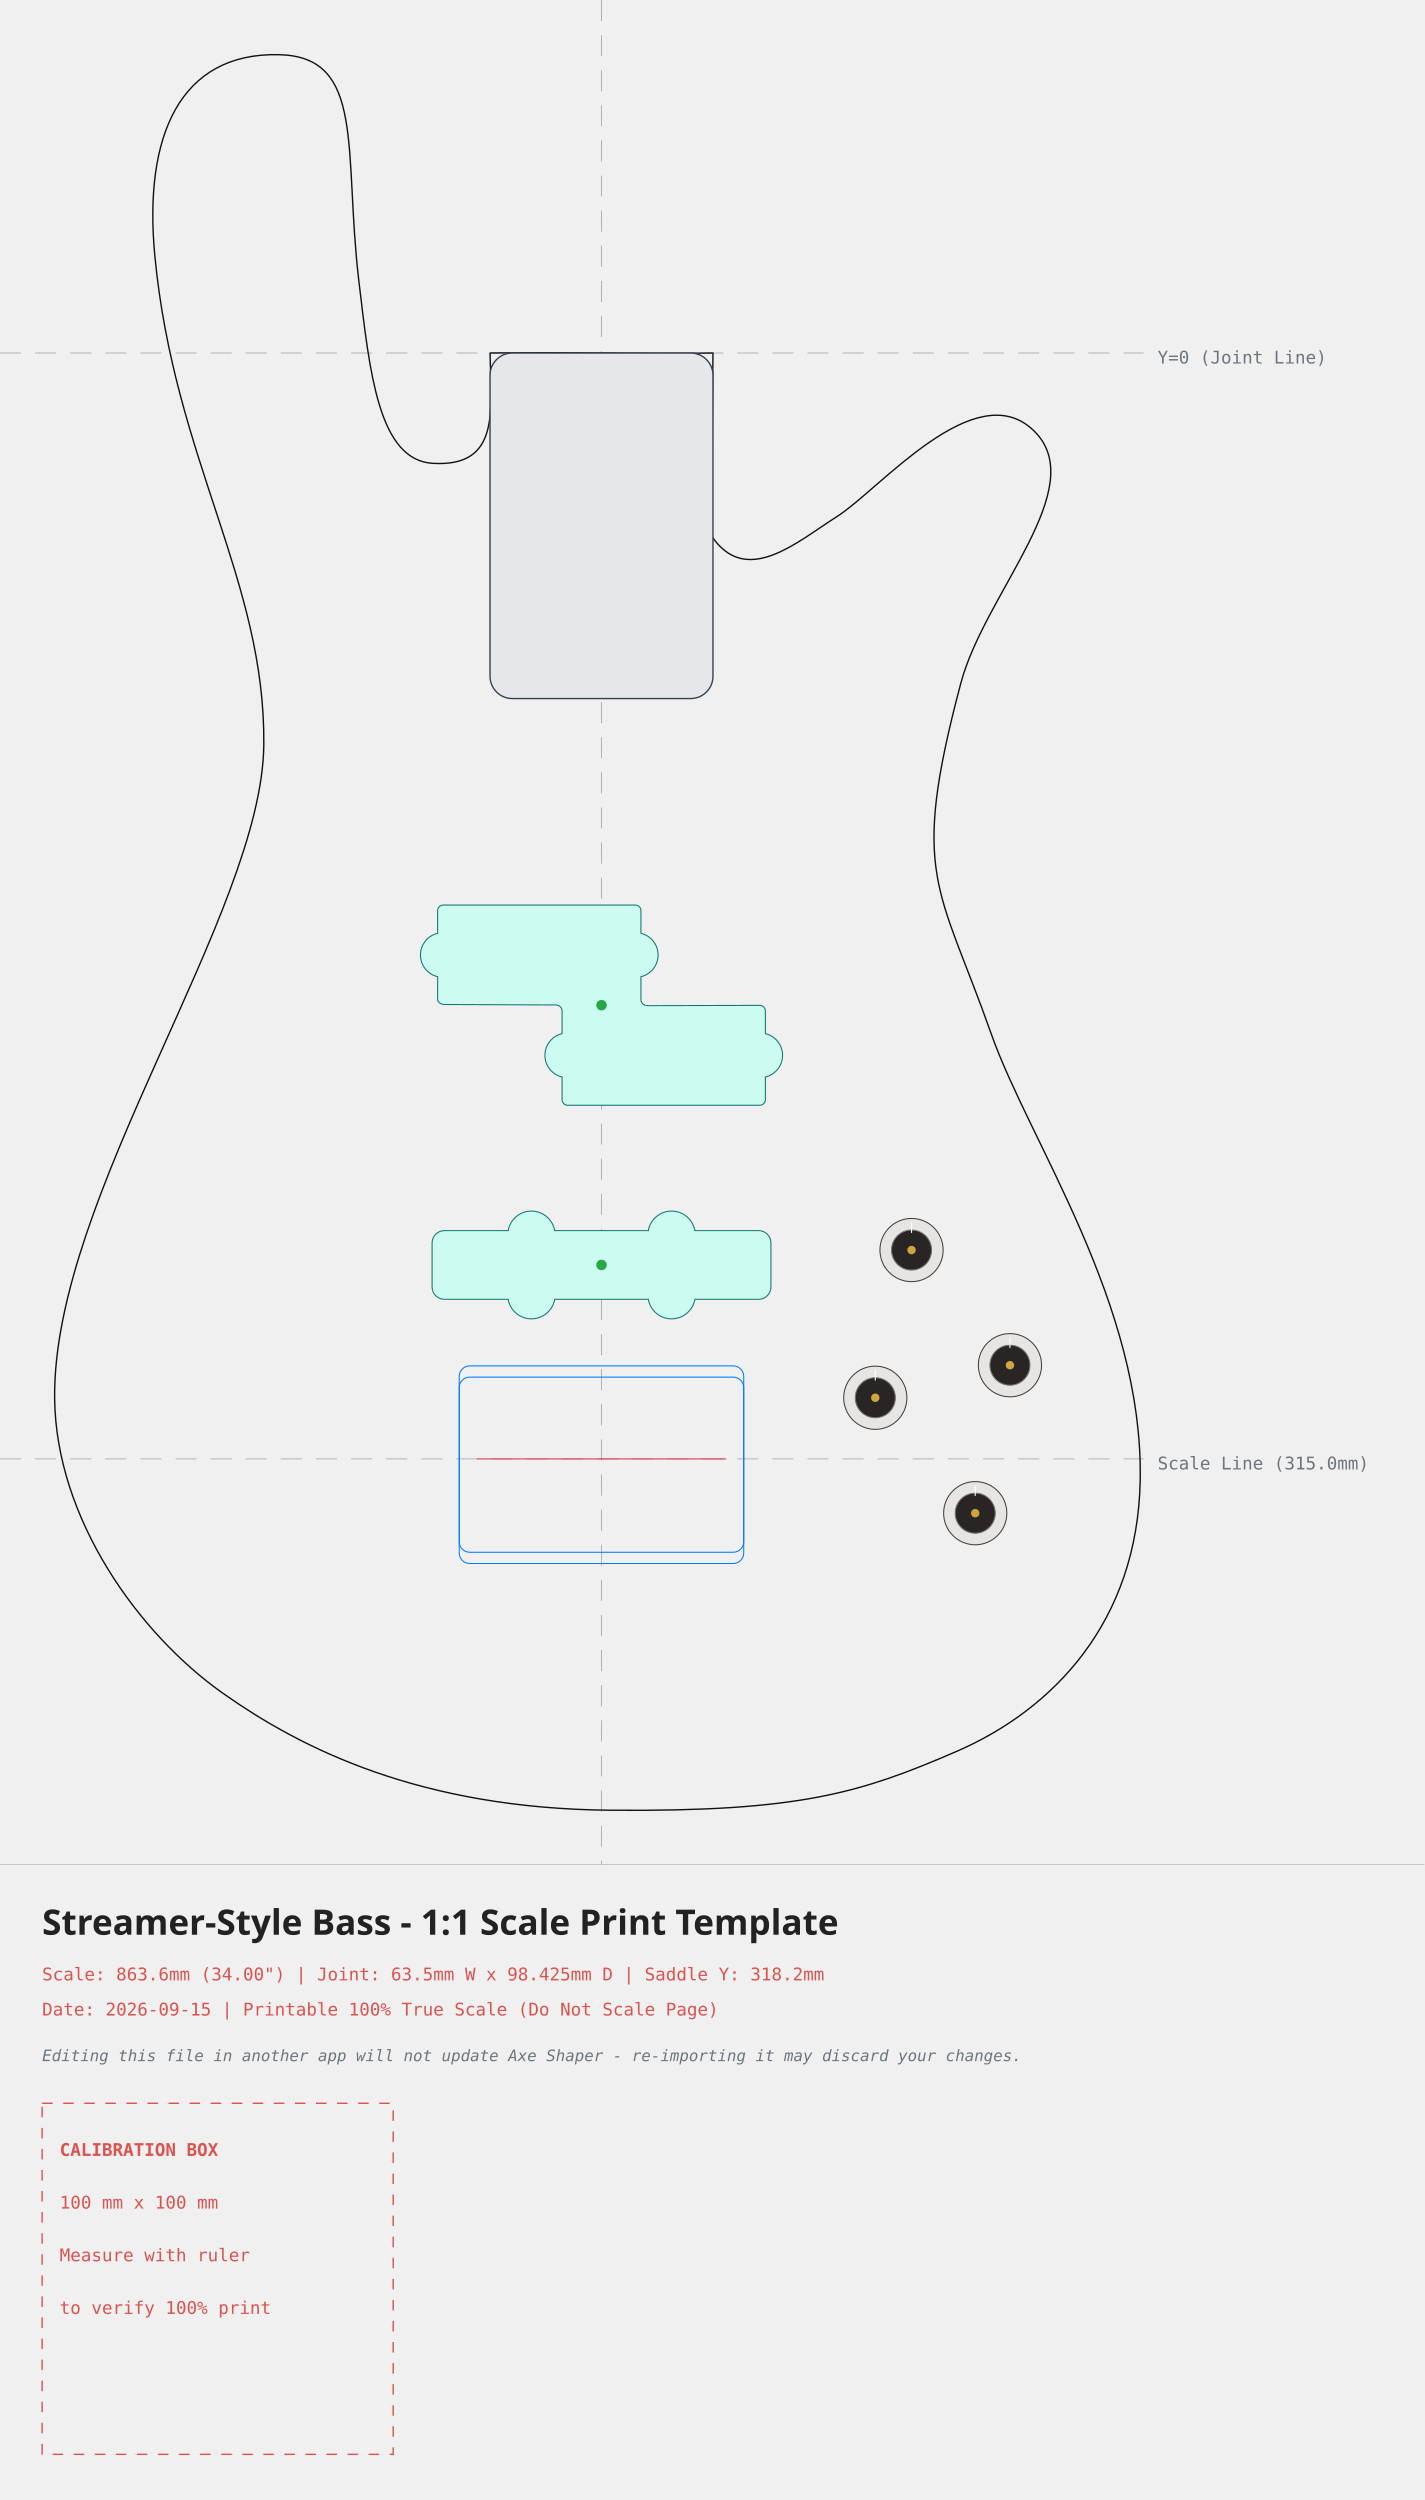
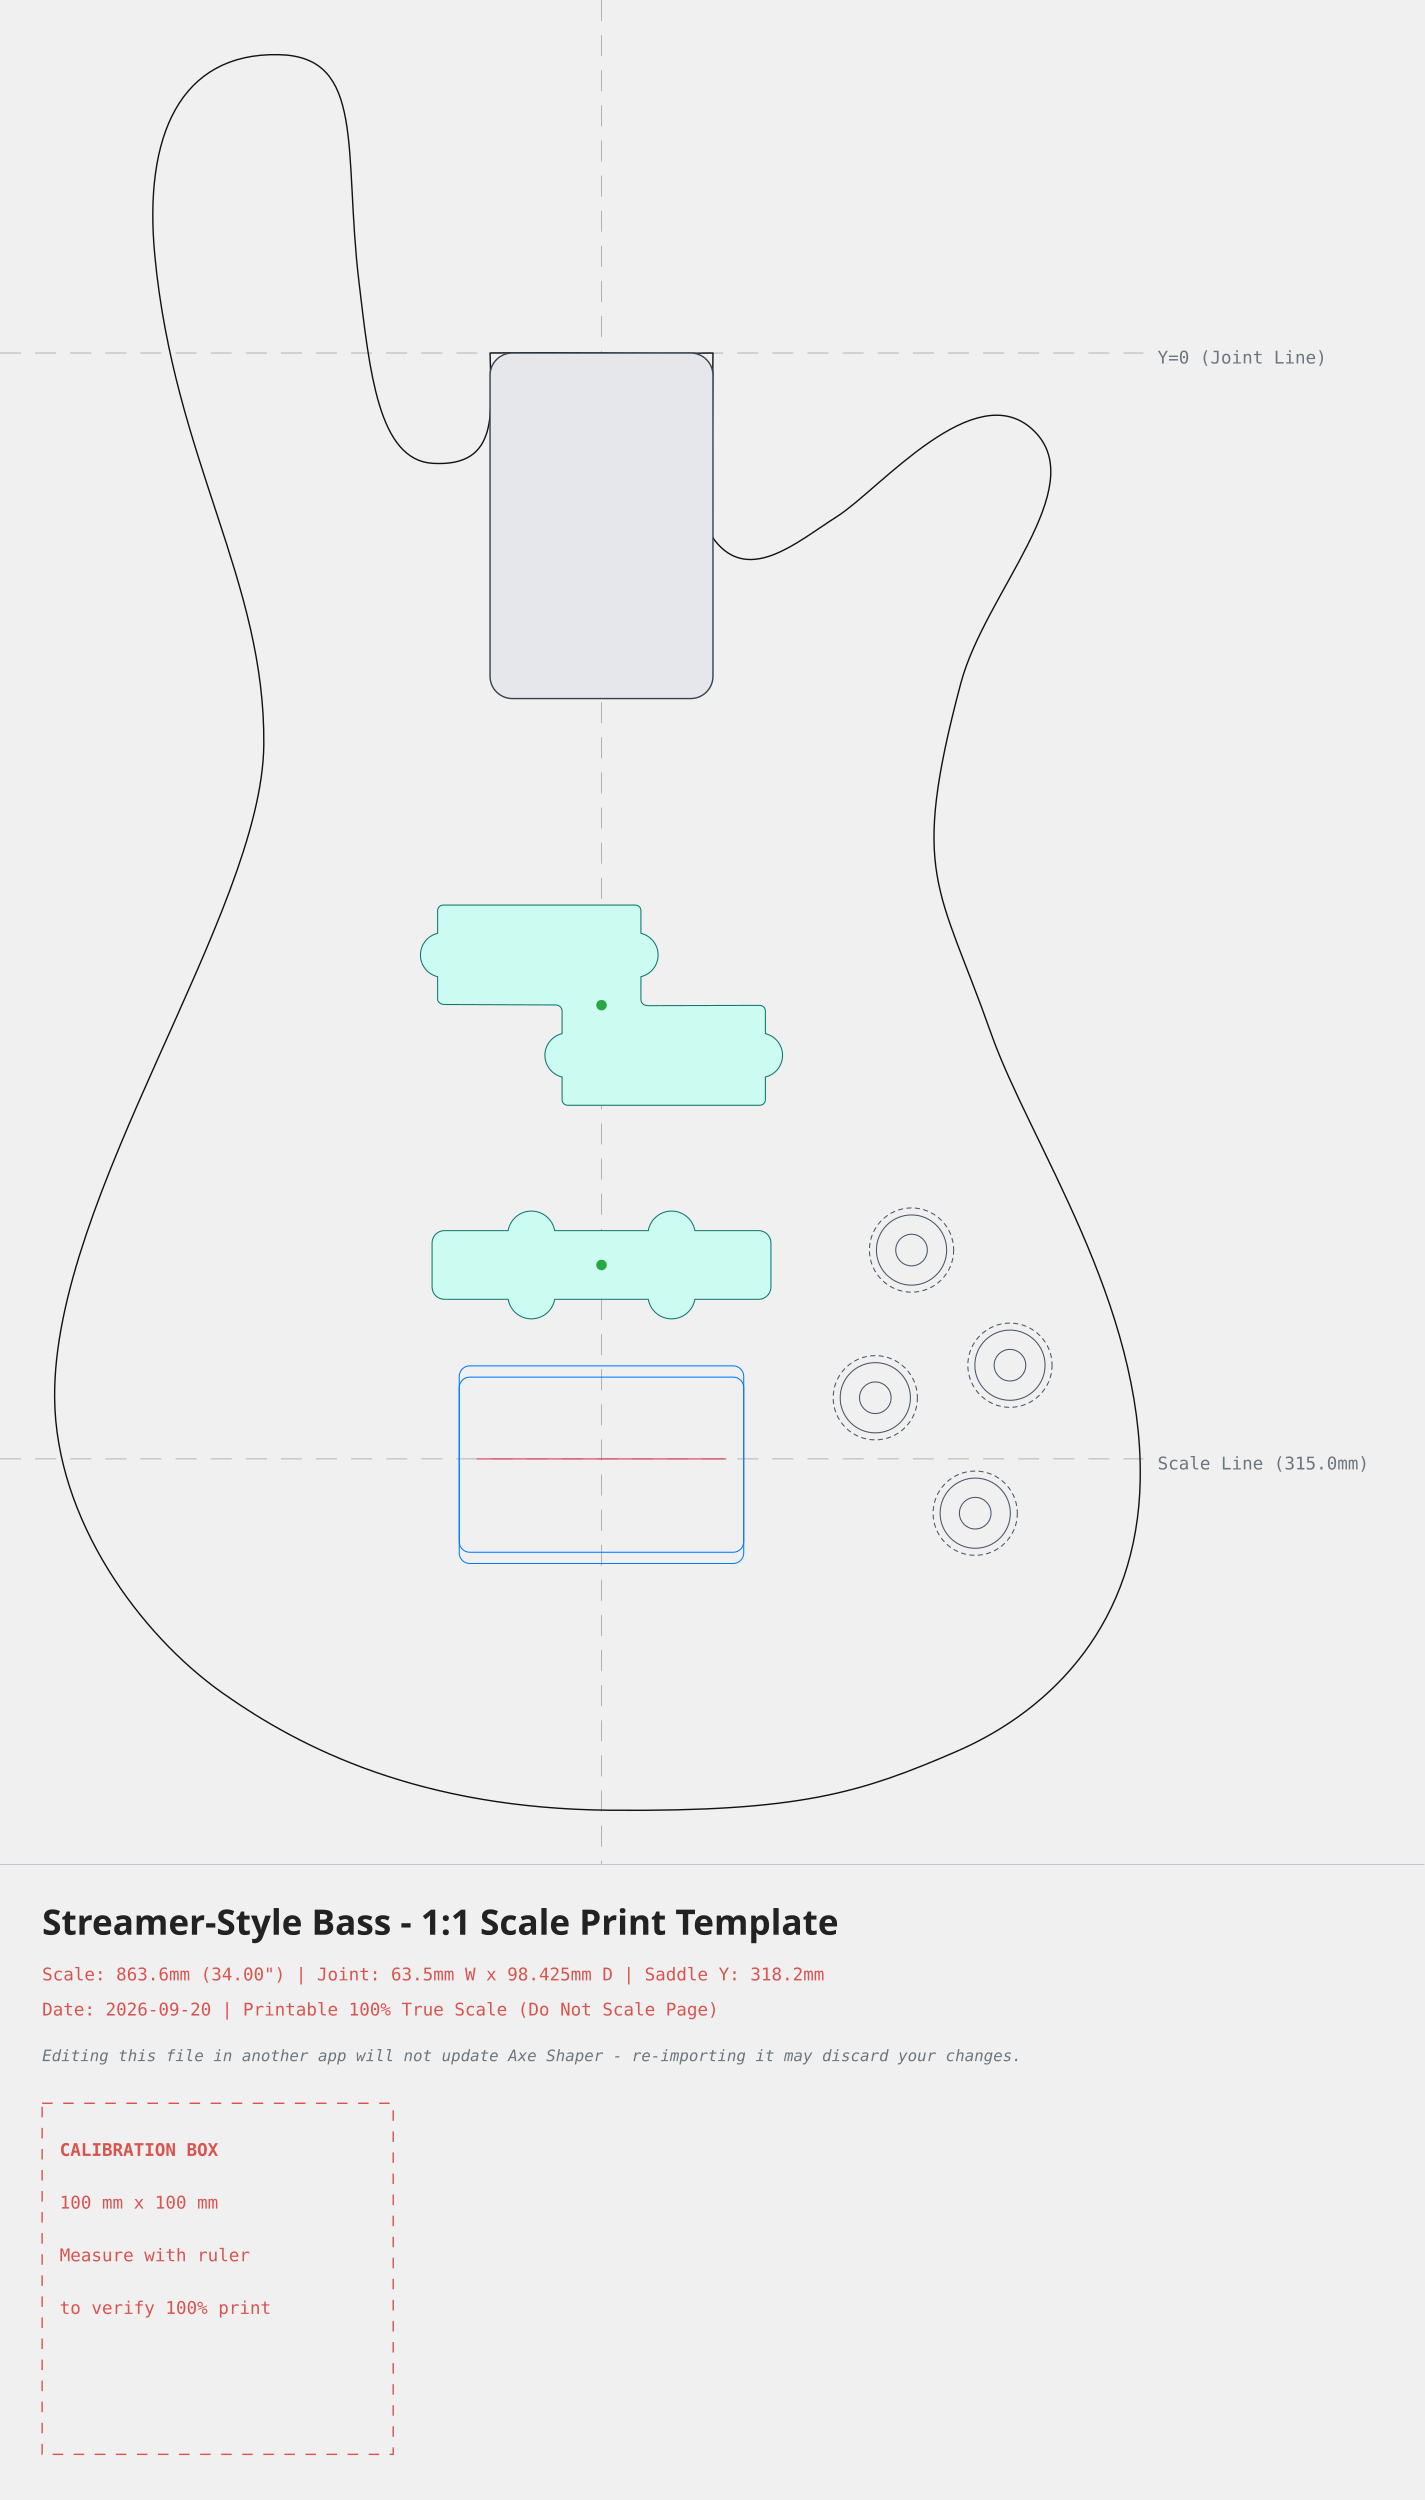
<svg xmlns="http://www.w3.org/2000/svg" width="405.72mm" height="712.09mm" viewBox="-171.33 -100.55 405.72 712.09">
  <style>
    .body-line { fill: none; stroke: #111111; stroke-width: 0.4; stroke-linecap: round; stroke-linejoin: round; }
    .edge-inset { fill: none; stroke: #555555; stroke-width: 0.3; stroke-dasharray: 3,2; }
    .neck-pocket { fill: #e5e7eb; stroke: #374151; stroke-width: 0.4; }
    .pickup-rout { fill: #ccfbf1; stroke: #0f766e; stroke-width: 0.3; }
    .pickup-cover { fill: none; stroke: #111111; stroke-width: 0.3; }
    .bridge-rout { fill: none; stroke: #007bff; stroke-width: 0.3; }
    .back-route { fill: #f3e8ff; stroke: #7e22ce; stroke-width: 0.3; stroke-dasharray: 3,2; }
    .front-route { fill: #ccfbf1; stroke: #0f766e; stroke-width: 0.3; }
    .pickguard { fill: #ffffff; fill-opacity: 0.35; stroke: #6b7280; stroke-width: 0.3; }
-     .control-hardware { fill: #e7e5e4; stroke: #44403c; stroke-width: 0.3; }
-     .control-detail { fill: #292524; stroke: #78716c; stroke-width: 0.3; }
-     .control-indicator { fill: none; stroke: #ffffff; stroke-width: 0.3; stroke-linecap: round; }
-     .control-slot { fill: none; stroke: #292524; stroke-width: 0.6; stroke-linecap: round; }
-     .control-lever { fill: none; stroke: #78716c; stroke-width: 0.8; stroke-linecap: round; }
-     .control-cap { fill: #1c1917; stroke: #292524; stroke-width: 0.3; }
-     .control-center { fill: #d1a53d; }
+     .control-outline { fill: none; stroke: #475569; stroke-width: 0.3; }
+     .control-body { fill: none; stroke: #475569; stroke-width: 0.3; stroke-dasharray: 1.2,1.2; stroke-linecap: round; }
+     .control-slot { fill: none; stroke: #475569; stroke-width: 0.6; stroke-linecap: round; }
+     .control-lever { fill: none; stroke: #475569; stroke-width: 0.8; stroke-linecap: round; }
+     .control-cap { fill: none; stroke: #475569; stroke-width: 0.3; }
    .center-axis { fill: none; stroke: #6c757d; stroke-width: 0.2; stroke-dasharray: 6,4; opacity: 0.7; }
    .calibration-box { fill: none; stroke: #d9534f; stroke-width: 0.4; stroke-dasharray: 3,3; }
    .band-rule { fill: none; stroke: #adb5bd; stroke-width: 0.2; }
    .text-label { font-family: monospace, sans-serif; font-size: 5px; fill: #d9534f; }
    .disclaimer-label { font-family: monospace, sans-serif; font-size: 4.5px; font-style: italic; fill: #6c757d; }
    .axis-label { font-family: monospace, sans-serif; font-size: 5px; fill: #6c757d; }
    .title-label { font-family: sans-serif; font-size: 10px; font-weight: bold; fill: #222222; }
  </style>
  <g>
    <line x1="0" y1="-100.55" x2="0" y2="430.54" class="center-axis" />
    <line x1="-171.33" y1="0" x2="154.39" y2="0" class="center-axis" />
    <text x="158.39" y="3" class="axis-label">Y=0 (Joint Line)</text>
    <line x1="-171.33" y1="315.00" x2="154.39" y2="315.00" class="center-axis" stroke="#007bff" />
    <text x="158.39" y="318.00" class="axis-label" fill="#007bff">Scale Line (315.0mm)</text>
    <path d="M -31.75 0.00 C -31.45 16.70, -28.83 32.50, -48.00 31.43 C -63.59 30.56, -66.03 5.30, -69.10 -20.38 C -73.54 -57.58, -67.01 -84.48, -91.97 -84.98 C -120.07 -85.55, -130.48 -61.87, -127.23 -27.74 C -121.70 30.46, -95.69 64.80, -96.19 111.67 C -96.71 159.63, -156.33 240.07, -155.77 297.68 C -155.44 332.15, -131.67 364.91, -107.92 381.70 C -85.46 397.58, -51.59 414.61, 2.57 415.07 C 56.74 415.54, 73.91 410.06, 100.96 398.39 C 128.70 386.42, 152.68 361.41, 153.44 321.14 C 154.39 270.72, 121.90 224.86, 110.97 193.83 C 96.03 151.40, 87.73 149.12, 102.33 94.12 C 109.19 68.27, 139.51 38.29, 123.24 22.23 C 106.61 5.80, 79.17 38.95, 66.99 46.64 C 55.77 53.72, 41.16 66.94, 31.27 52.00 C 31.27 52.00, 31.75 0.00, 31.75 0.00 C 9.57 0.32, -5.05 -0.30, -31.75 0.00 Z" class="body-line" />
    <rect x="-31.75" y="0" width="63.5" height="98.425" rx="6.35" ry="6.35" class="neck-pocket" />
    <g transform="translate(0, 185.758) rotate(0)">
      <path d="M -45.10 -28.51 C -45.97 -28.51, -46.68 -27.80, -46.68 -26.92 C -46.68 -26.92, -46.68 -20.46, -46.68 -20.46 C -49.55 -19.79, -51.57 -17.23, -51.57 -14.29 C -51.57 -11.34, -49.55 -8.79, -46.68 -8.11 C -46.68 -8.11, -46.68 -1.65, -46.68 -1.65 C -46.68 -0.77, -45.61 -0.19, -44.74 -0.19 C -44.74 -0.19, -12.99 -0.06, -12.99 -0.06 C -12.03 -0.06, -11.23 0.78, -11.23 1.65 C -11.23 1.65, -11.23 8.11, -11.23 8.11 C -14.09 8.79, -16.12 11.34, -16.12 14.29 C -16.12 17.23, -14.09 19.79, -11.23 20.46 C -11.23 20.46, -11.23 26.92, -11.23 26.92 C -11.23 27.80, -10.52 28.51, -9.64 28.51 C -9.64 28.51, 45.09 28.51, 45.09 28.51 C 45.97 28.51, 46.68 27.80, 46.68 26.92 C 46.68 26.92, 46.68 20.46, 46.68 20.46 C 49.55 19.79, 51.57 17.23, 51.57 14.29 C 51.57 11.34, 49.55 8.79, 46.68 8.11 C 46.68 8.11, 46.68 1.65, 46.68 1.65 C 46.68 0.78, 45.97 0.06, 45.09 0.06 C 45.09 0.06, 13.87 0.14, 13.87 0.14 C 12.09 0.24, 11.23 -0.46, 11.23 -1.65 C 11.23 -1.65, 11.23 -8.11, 11.23 -8.11 C 14.09 -8.79, 16.12 -11.34, 16.12 -14.29 C 16.12 -17.23, 14.09 -19.79, 11.23 -20.46 C 11.23 -20.46, 11.23 -26.92, 11.23 -26.92 C 11.23 -27.80, 10.52 -28.51, 9.64 -28.51 C 9.64 -28.51, -45.10 -28.51, -45.10 -28.51 Z" class="pickup-rout" />
      <circle cx="0" cy="0" r="1.5" fill="#28a745" />
    </g>
    <g transform="translate(0, 259.7573) rotate(0)">
      <path d="M -13.33 -9.78 C -13.90 -13.00, -16.69 -15.35, -19.97 -15.35 C -23.24 -15.35, -26.03 -13.00, -26.59 -9.78 C -26.59 -9.78, -44.75 -9.78, -44.75 -9.78 C -46.69 -9.78, -48.26 -8.21, -48.26 -6.27 C -48.26 -6.27, -48.26 6.27, -48.26 6.27 C -48.26 8.21, -46.69 9.78, -44.75 9.78 C -44.75 9.78, -26.59 9.78, -26.59 9.78 C -26.03 13.00, -23.24 15.35, -19.97 15.35 C -16.69 15.35, -13.90 13.00, -13.33 9.78 C -13.33 9.78, 13.33 9.78, 13.33 9.78 C 13.90 13.00, 16.69 15.35, 19.96 15.35 C 23.24 15.35, 26.03 13.00, 26.60 9.78 C 26.60 9.78, 44.76 9.78, 44.76 9.78 C 46.69 9.78, 48.26 8.21, 48.26 6.27 C 48.26 6.27, 48.26 -6.27, 48.26 -6.27 C 48.26 -8.21, 46.69 -9.78, 44.76 -9.78 C 44.76 -9.78, 26.60 -9.78, 26.60 -9.78 C 26.03 -13.00, 23.24 -15.35, 19.96 -15.35 C 16.69 -15.35, 13.90 -13.00, 13.33 -9.78 C 13.33 -9.78, -13.33 -9.78, -13.33 -9.78 Z" class="pickup-rout" />
      <circle cx="0" cy="0" r="1.5" fill="#28a745" />
    </g>
    <g id="control-knobs">
      <g transform="translate(88.31, 255.51)" data-knob-style="generic">
-         <circle cx="0" cy="0" r="9" class="control-hardware" />
-         <circle cx="0" cy="0" r="5.7" class="control-detail" />
-         <line x1="0" y1="-5" x2="0" y2="-7.8" class="control-indicator" />
-         <circle cx="0" cy="0" r="1.2" class="control-center" />
+         <circle cx="0" cy="0" r="12.00" class="control-body" />
+         <circle cx="0" cy="0" r="10.00" class="control-outline" />
+         <circle cx="0" cy="0" r="4.50" class="control-outline" />
      </g>
      <g transform="translate(116.34, 288.31)" data-knob-style="generic">
-         <circle cx="0" cy="0" r="9" class="control-hardware" />
-         <circle cx="0" cy="0" r="5.7" class="control-detail" />
-         <line x1="0" y1="-5" x2="0" y2="-7.8" class="control-indicator" />
-         <circle cx="0" cy="0" r="1.2" class="control-center" />
+         <circle cx="0" cy="0" r="12.00" class="control-body" />
+         <circle cx="0" cy="0" r="10.00" class="control-outline" />
+         <circle cx="0" cy="0" r="4.50" class="control-outline" />
      </g>
      <g transform="translate(77.99, 297.58)" data-knob-style="generic">
-         <circle cx="0" cy="0" r="9" class="control-hardware" />
-         <circle cx="0" cy="0" r="5.7" class="control-detail" />
-         <line x1="0" y1="-5" x2="0" y2="-7.8" class="control-indicator" />
-         <circle cx="0" cy="0" r="1.2" class="control-center" />
+         <circle cx="0" cy="0" r="12.00" class="control-body" />
+         <circle cx="0" cy="0" r="10.00" class="control-outline" />
+         <circle cx="0" cy="0" r="4.50" class="control-outline" />
      </g>
      <g transform="translate(106.45, 330.46)" data-knob-style="generic">
-         <circle cx="0" cy="0" r="9" class="control-hardware" />
-         <circle cx="0" cy="0" r="5.7" class="control-detail" />
-         <line x1="0" y1="-5" x2="0" y2="-7.8" class="control-indicator" />
-         <circle cx="0" cy="0" r="1.2" class="control-center" />
+         <circle cx="0" cy="0" r="12.00" class="control-body" />
+         <circle cx="0" cy="0" r="10.00" class="control-outline" />
+         <circle cx="0" cy="0" r="4.50" class="control-outline" />
      </g>
    </g>
    <g id="control-switches">
- 
+       
    </g>
    <g id="bridge-hardware">
      <rect x="-40.52" y="288.50" width="81.03" height="53.09" rx="3.00" ry="3.00" class="bridge-rout" />
      <rect x="-40.52" y="291.70" width="81.03" height="53.09" rx="3.00" ry="3.00" class="bridge-rout" />
      <line x1="-35.52" y1="315.00" x2="35.52" y2="315.00" stroke="#dc3545" stroke-width="0.3" />
      <g transform="translate(0, 318.20)" />
    </g>
  </g>
  <g>
    <line x1="-171.33" y1="430.54" x2="234.39" y2="430.54" class="band-rule" />
    <text x="-159.33" y="450.54" class="title-label">Streamer-Style Bass - 1:1 Scale Print Template</text>
    <text x="-159.33" y="463.54" class="text-label">Scale: 863.6mm (34.00") | Joint: 63.5mm W x 98.425mm D | Saddle Y: 318.2mm</text>
-     <text x="-159.33" y="473.54" class="text-label">Date: 2026-09-15 | Printable 100% True Scale (Do Not Scale Page)</text>
+     <text x="-159.33" y="473.54" class="text-label">Date: 2026-09-20 | Printable 100% True Scale (Do Not Scale Page)</text>
    <text x="-159.33" y="486.54" class="disclaimer-label">Editing this file in another app will not update Axe Shaper - re-importing it may discard your changes.</text>
    <g transform="translate(-159.33, 498.54)">
      <rect x="0" y="0" width="100" height="100" class="calibration-box" />
      <text x="5" y="15" class="text-label" font-weight="bold">CALIBRATION BOX</text>
      <text x="5" y="30" class="text-label">100 mm x 100 mm</text>
      <text x="5" y="45" class="text-label">Measure with ruler</text>
      <text x="5" y="60" class="text-label">to verify 100% print</text>
    </g>
  </g>
</svg>
